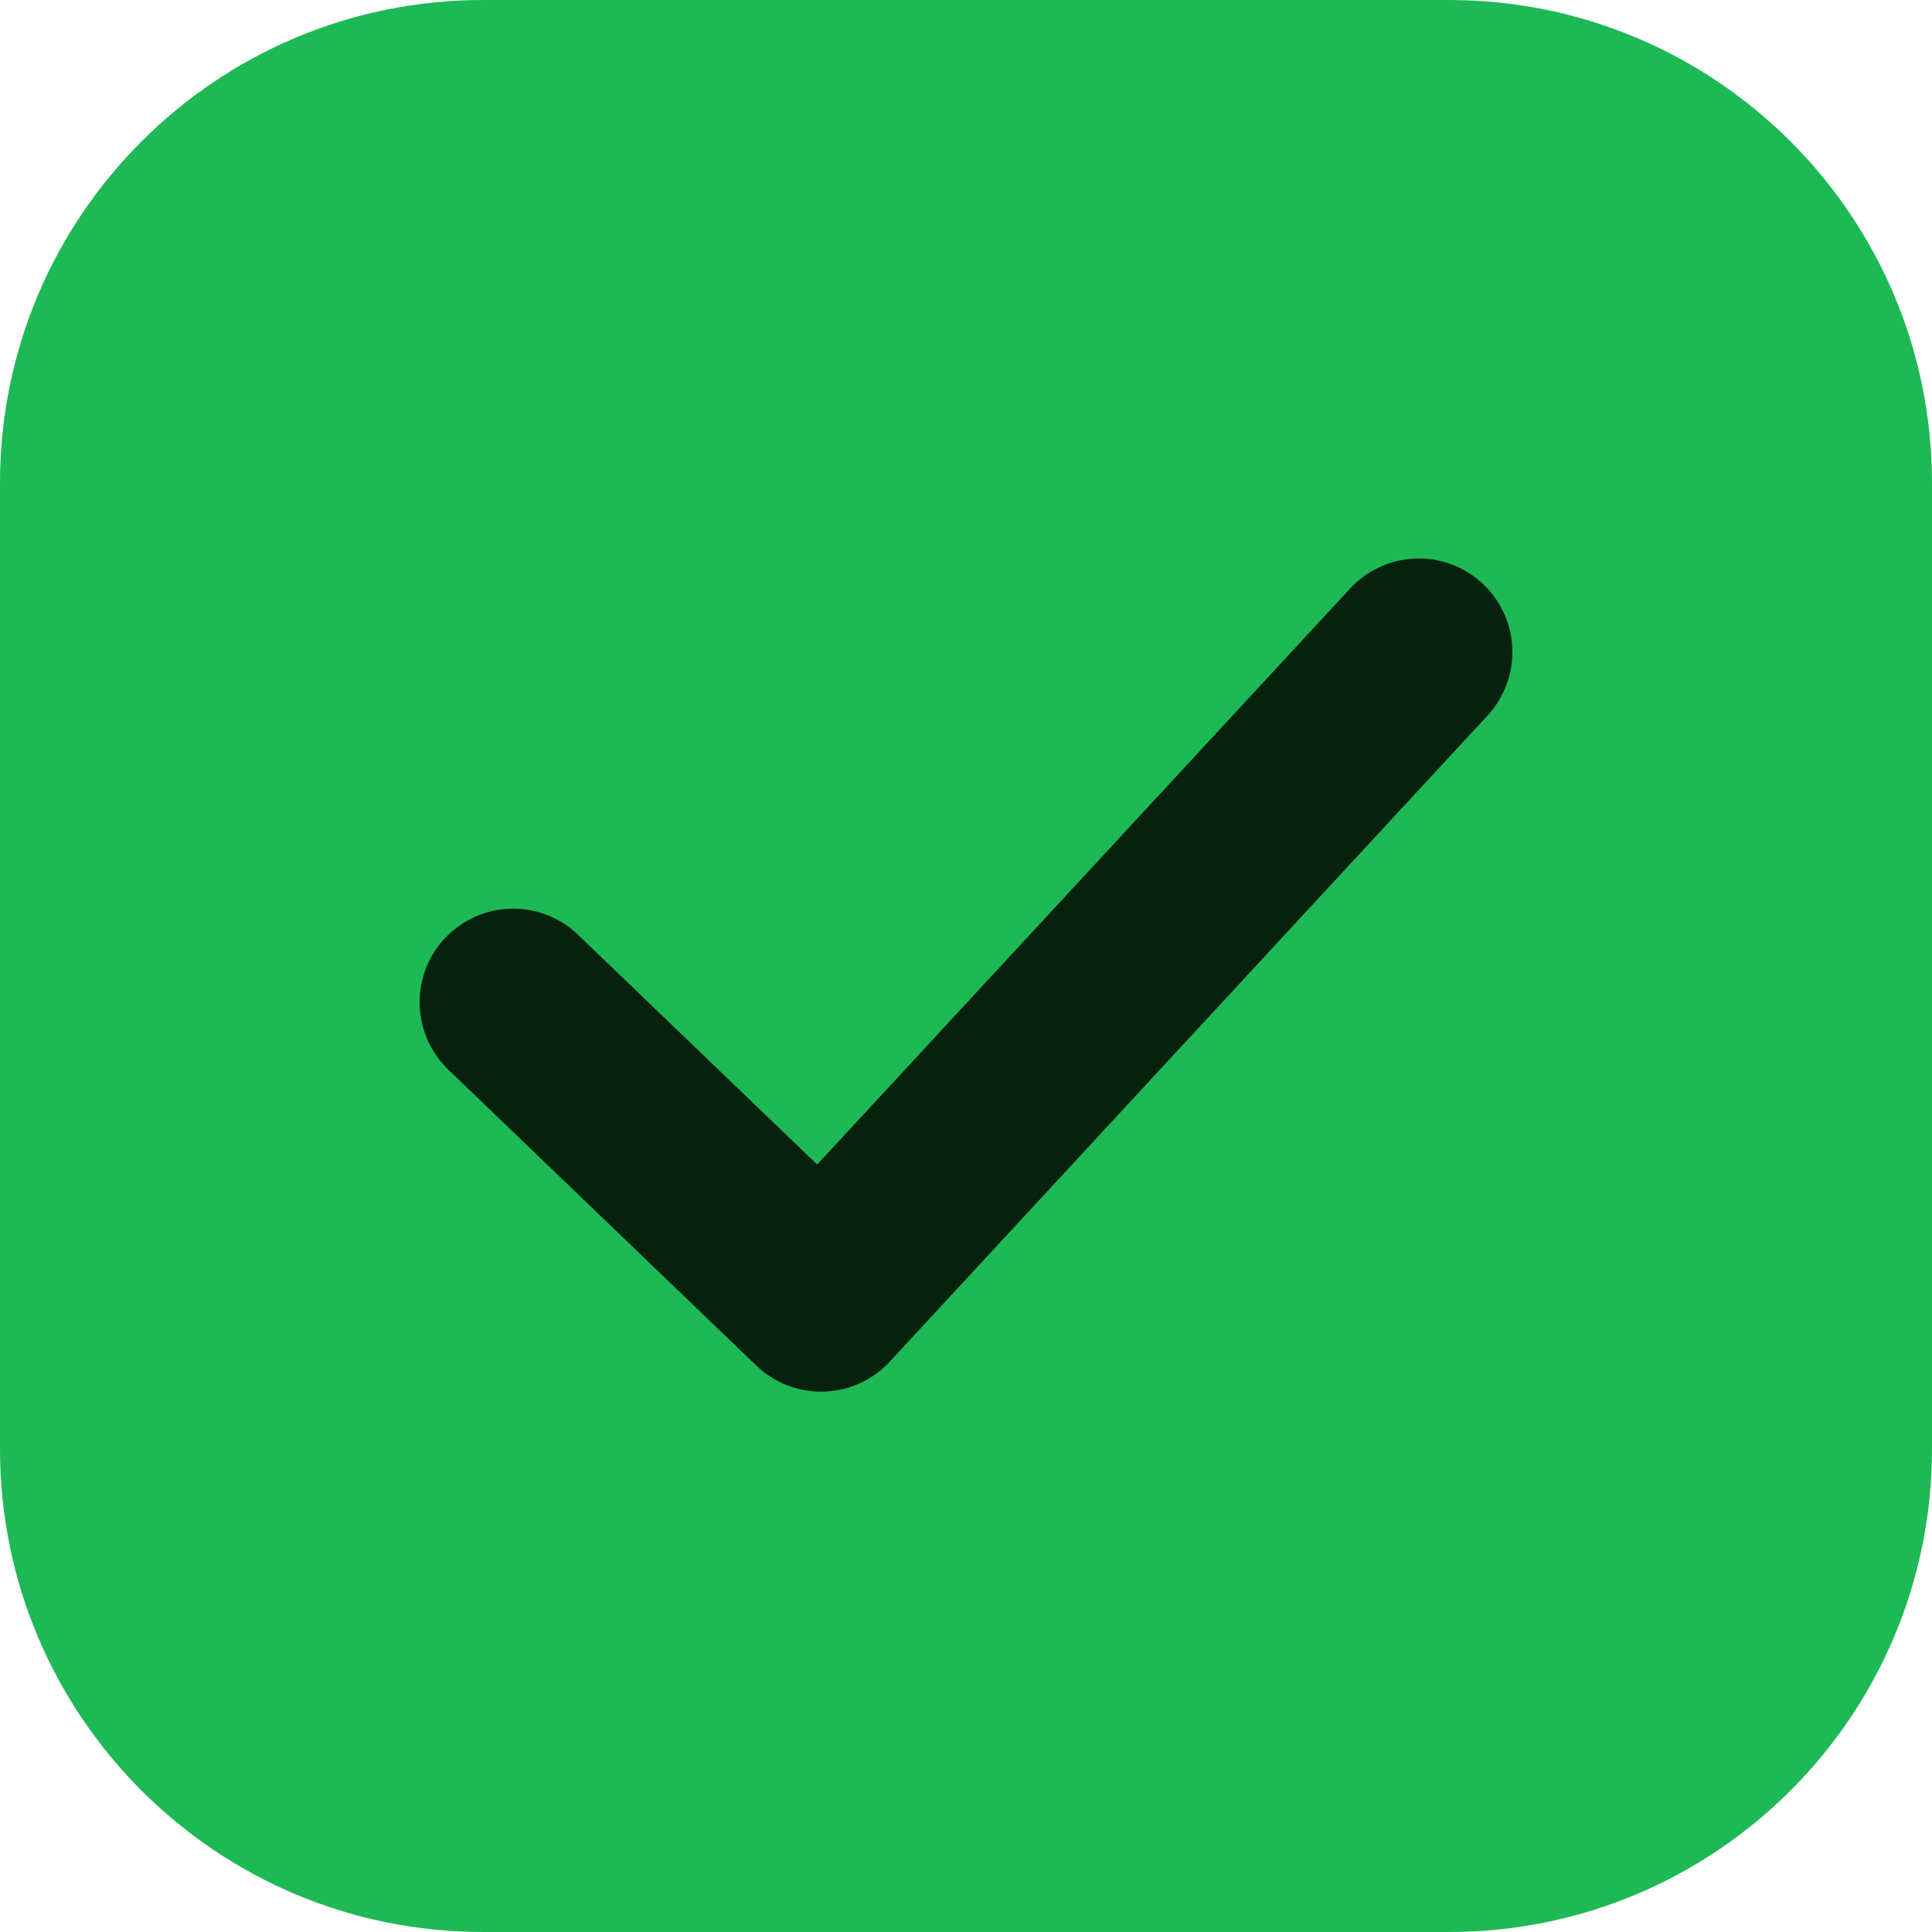
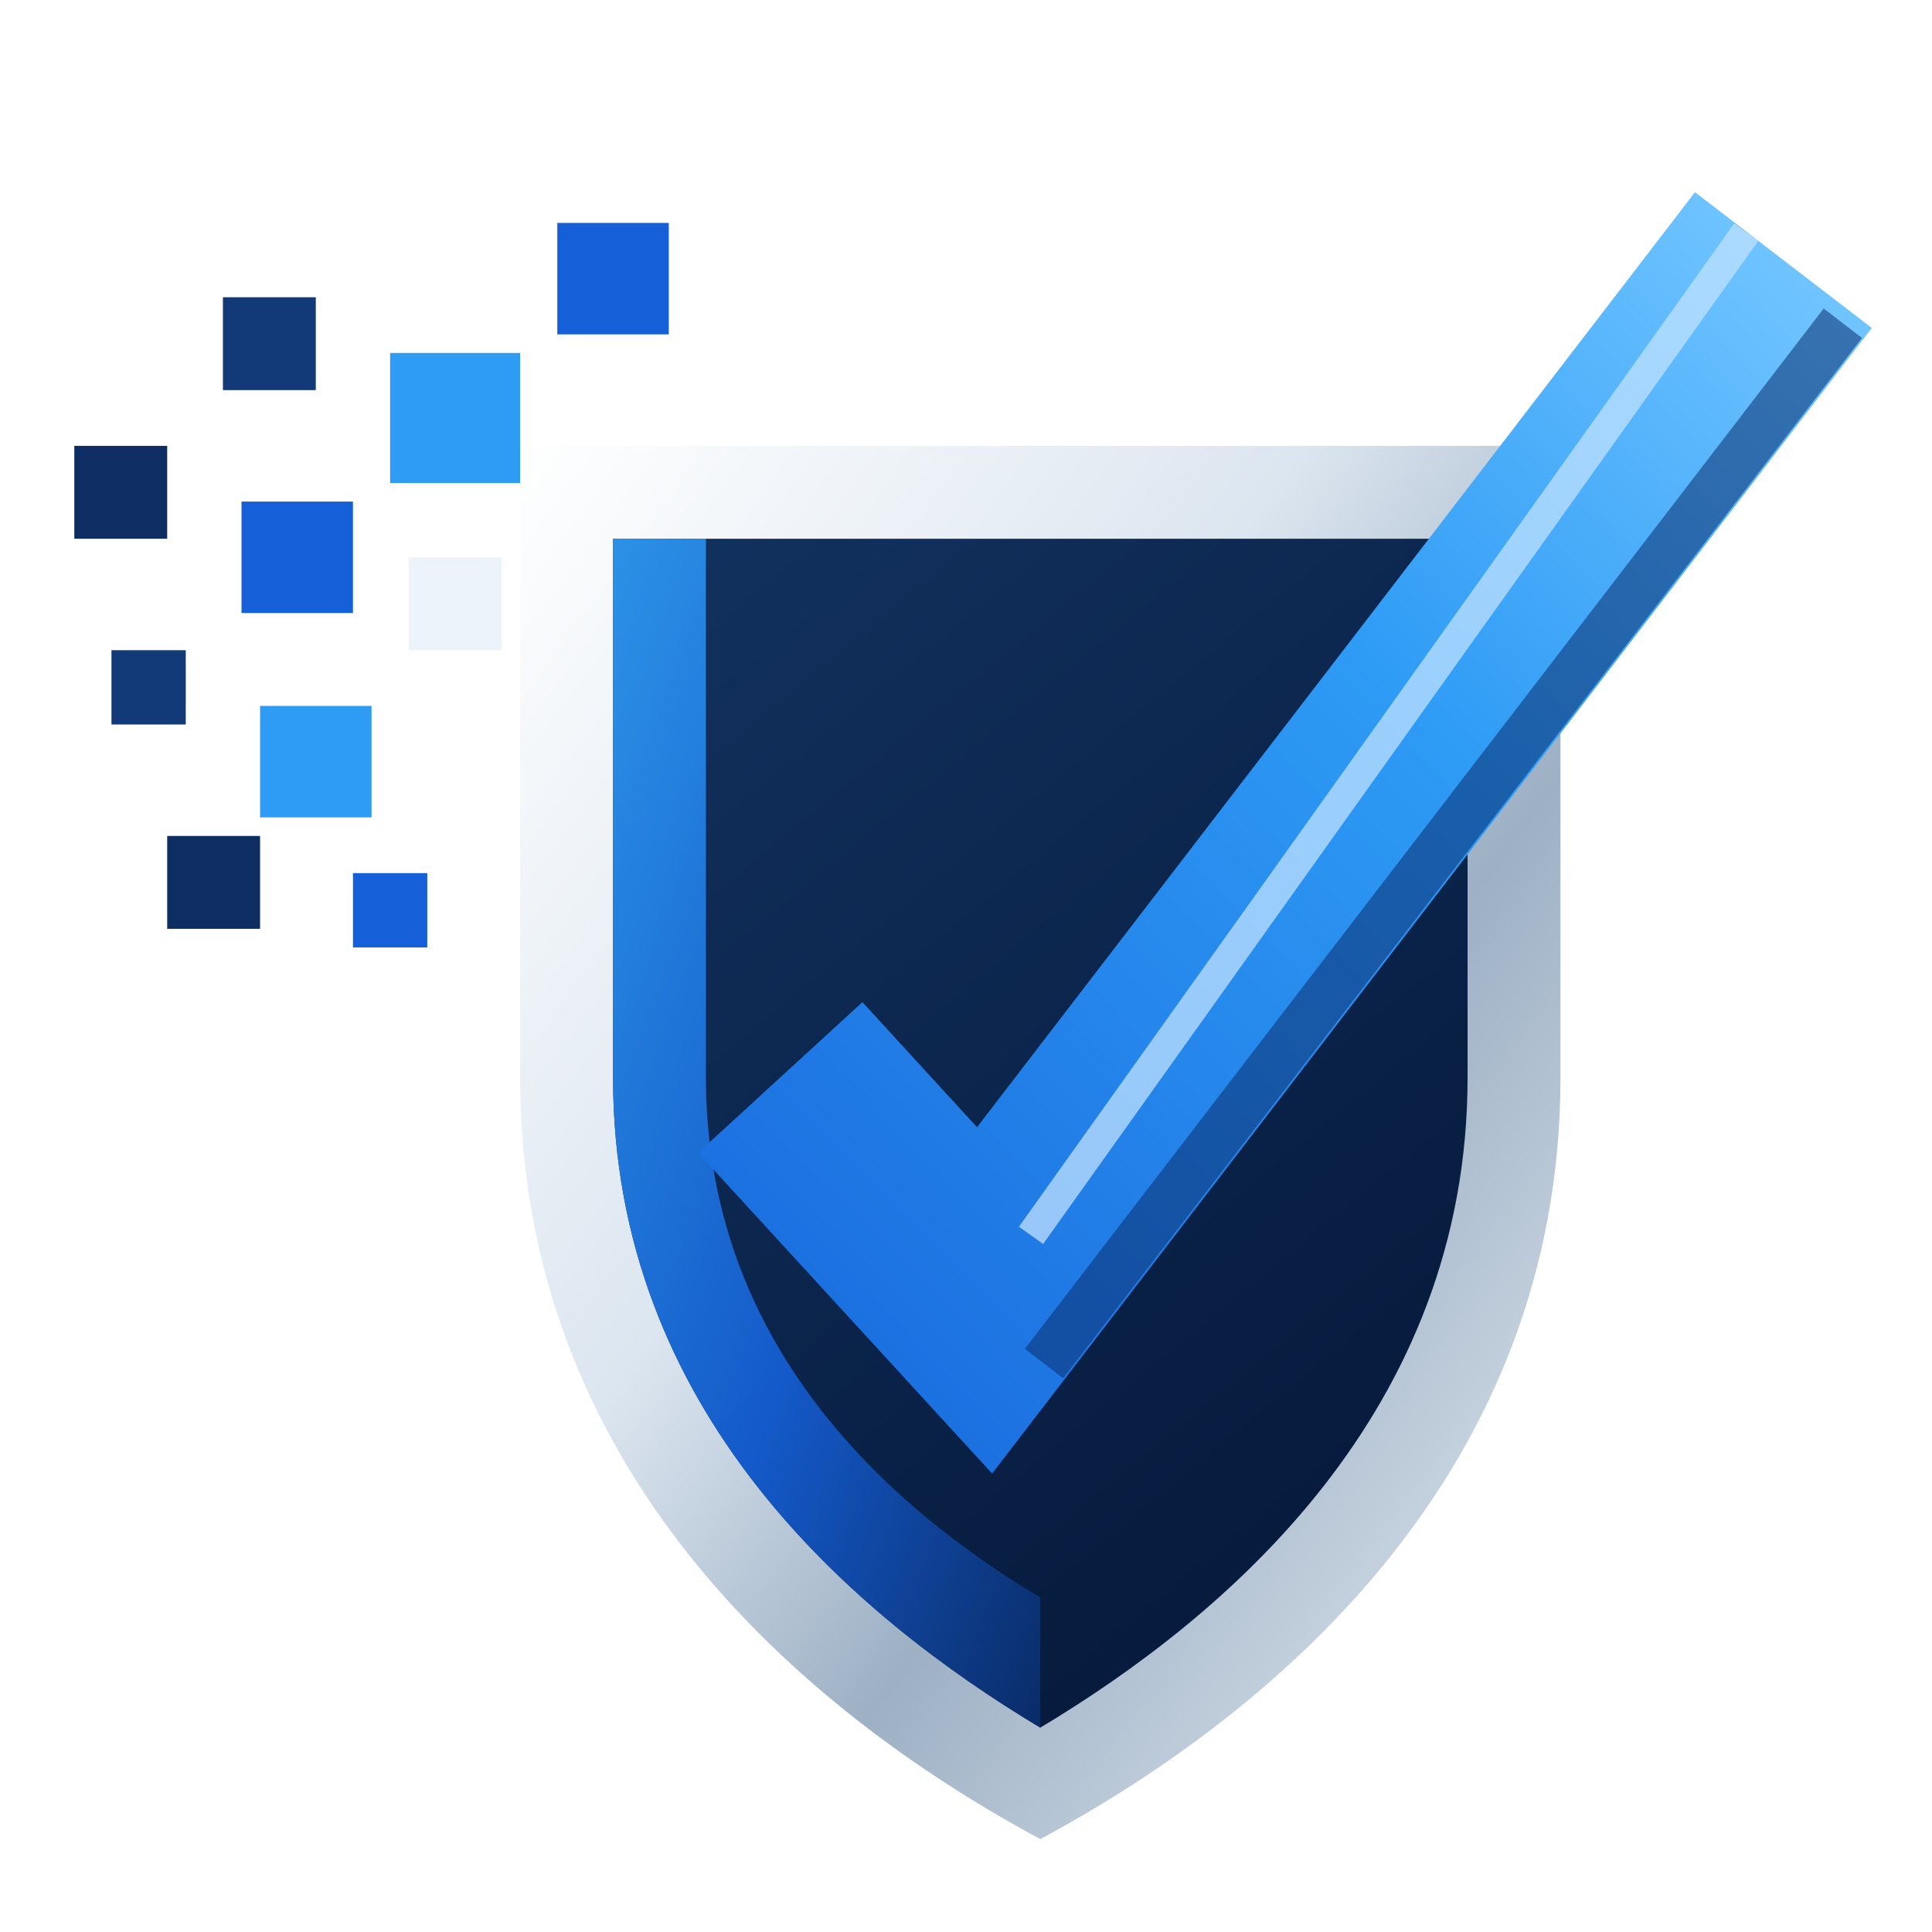
- <svg xmlns="http://www.w3.org/2000/svg" viewBox="0 0 32 32" width="32" height="32" role="img" aria-label="BID Trust">
-   <rect width="32" height="32" rx="8" fill="#1DB954" />
-   <path d="M8.5 16.6 L13.6 21.5 L23.5 10.8" fill="none" stroke="#06220F" stroke-width="3.1" stroke-linecap="round" stroke-linejoin="round" />
+ <svg xmlns="http://www.w3.org/2000/svg" viewBox="0 0 104 104" width="104" height="104" role="img" aria-label="BID Trust">
+   <defs>
+     <linearGradient id="bidSilver" x1="0" y1="0" x2="1" y2="1">
+       <stop offset="0%" stop-color="#FFFFFF" />
+       <stop offset="38%" stop-color="#DCE6F0" />
+       <stop offset="62%" stop-color="#9DB0C4" />
+       <stop offset="100%" stop-color="#E8EFF6" />
+     </linearGradient>
+     <linearGradient id="bidBlue" x1="0" y1="0" x2="1" y2="1">
+       <stop offset="0%" stop-color="#2E9BF5" />
+       <stop offset="55%" stop-color="#1560D8" />
+       <stop offset="100%" stop-color="#0A2E6E" />
+     </linearGradient>
+     <linearGradient id="bidDeep" x1="0" y1="0" x2="0.6" y2="1">
+       <stop offset="0%" stop-color="#12325F" />
+       <stop offset="100%" stop-color="#061A3C" />
+     </linearGradient>
+     <linearGradient id="bidRibbon" x1="0" y1="1" x2="1" y2="0">
+       <stop offset="0%" stop-color="#1B6FE0" />
+       <stop offset="60%" stop-color="#2E9BF5" />
+       <stop offset="100%" stop-color="#6FC4FF" />
+     </linearGradient>
+   </defs>
+   <g>
+     <rect x="30" y="12" width="6" height="6" fill="#1560D8" />
+     <rect x="21" y="19" width="7" height="7" fill="#2E9BF5" />
+     <rect x="12" y="16" width="5" height="5" fill="#123A78" />
+     <rect x="22" y="30" width="5" height="5" fill="#EDF3FA" />
+     <rect x="13" y="27" width="6" height="6" fill="#1560D8" />
+     <rect x="4" y="24" width="5" height="5" fill="#0E2E63" />
+     <rect x="14" y="38" width="6" height="6" fill="#2E9BF5" />
+     <rect x="6" y="35" width="4" height="4" fill="#123A78" />
+     <rect x="19" y="47" width="4" height="4" fill="#1560D8" />
+     <rect x="9" y="45" width="5" height="5" fill="#0E2E63" />
+   </g>
+   <path d="M28 24 L84 24 L84 58 C84 79 69 92 56 99 C43 92 28 79 28 58 Z" fill="url(#bidSilver)" />
+   <path d="M33 29 L79 29 L79 58 C79 76 66 87 56 93 C46 87 33 76 33 58 Z" fill="url(#bidDeep)" />
+   <path d="M33 29 L38 29 L38 58 C38 71 46 80 56 86 L56 93 C46 87 33 76 33 58 Z" fill="url(#bidBlue)" opacity="0.9" />
+   <path d="M42 58 L53 70 L96 14" fill="none" stroke="url(#bidRibbon)" stroke-width="12" stroke-linejoin="miter" stroke-linecap="butt" />
+   <path d="M53 70 L96 14" fill="none" stroke="#0A2E6E" stroke-width="2.6" stroke-linecap="butt" opacity="0.55" transform="translate(3.2,3.4)" />
+   <path d="M55.5 66.5 L94 12.5" fill="none" stroke="#BFE2FF" stroke-width="1.6" stroke-linecap="butt" opacity="0.75" />
</svg>
